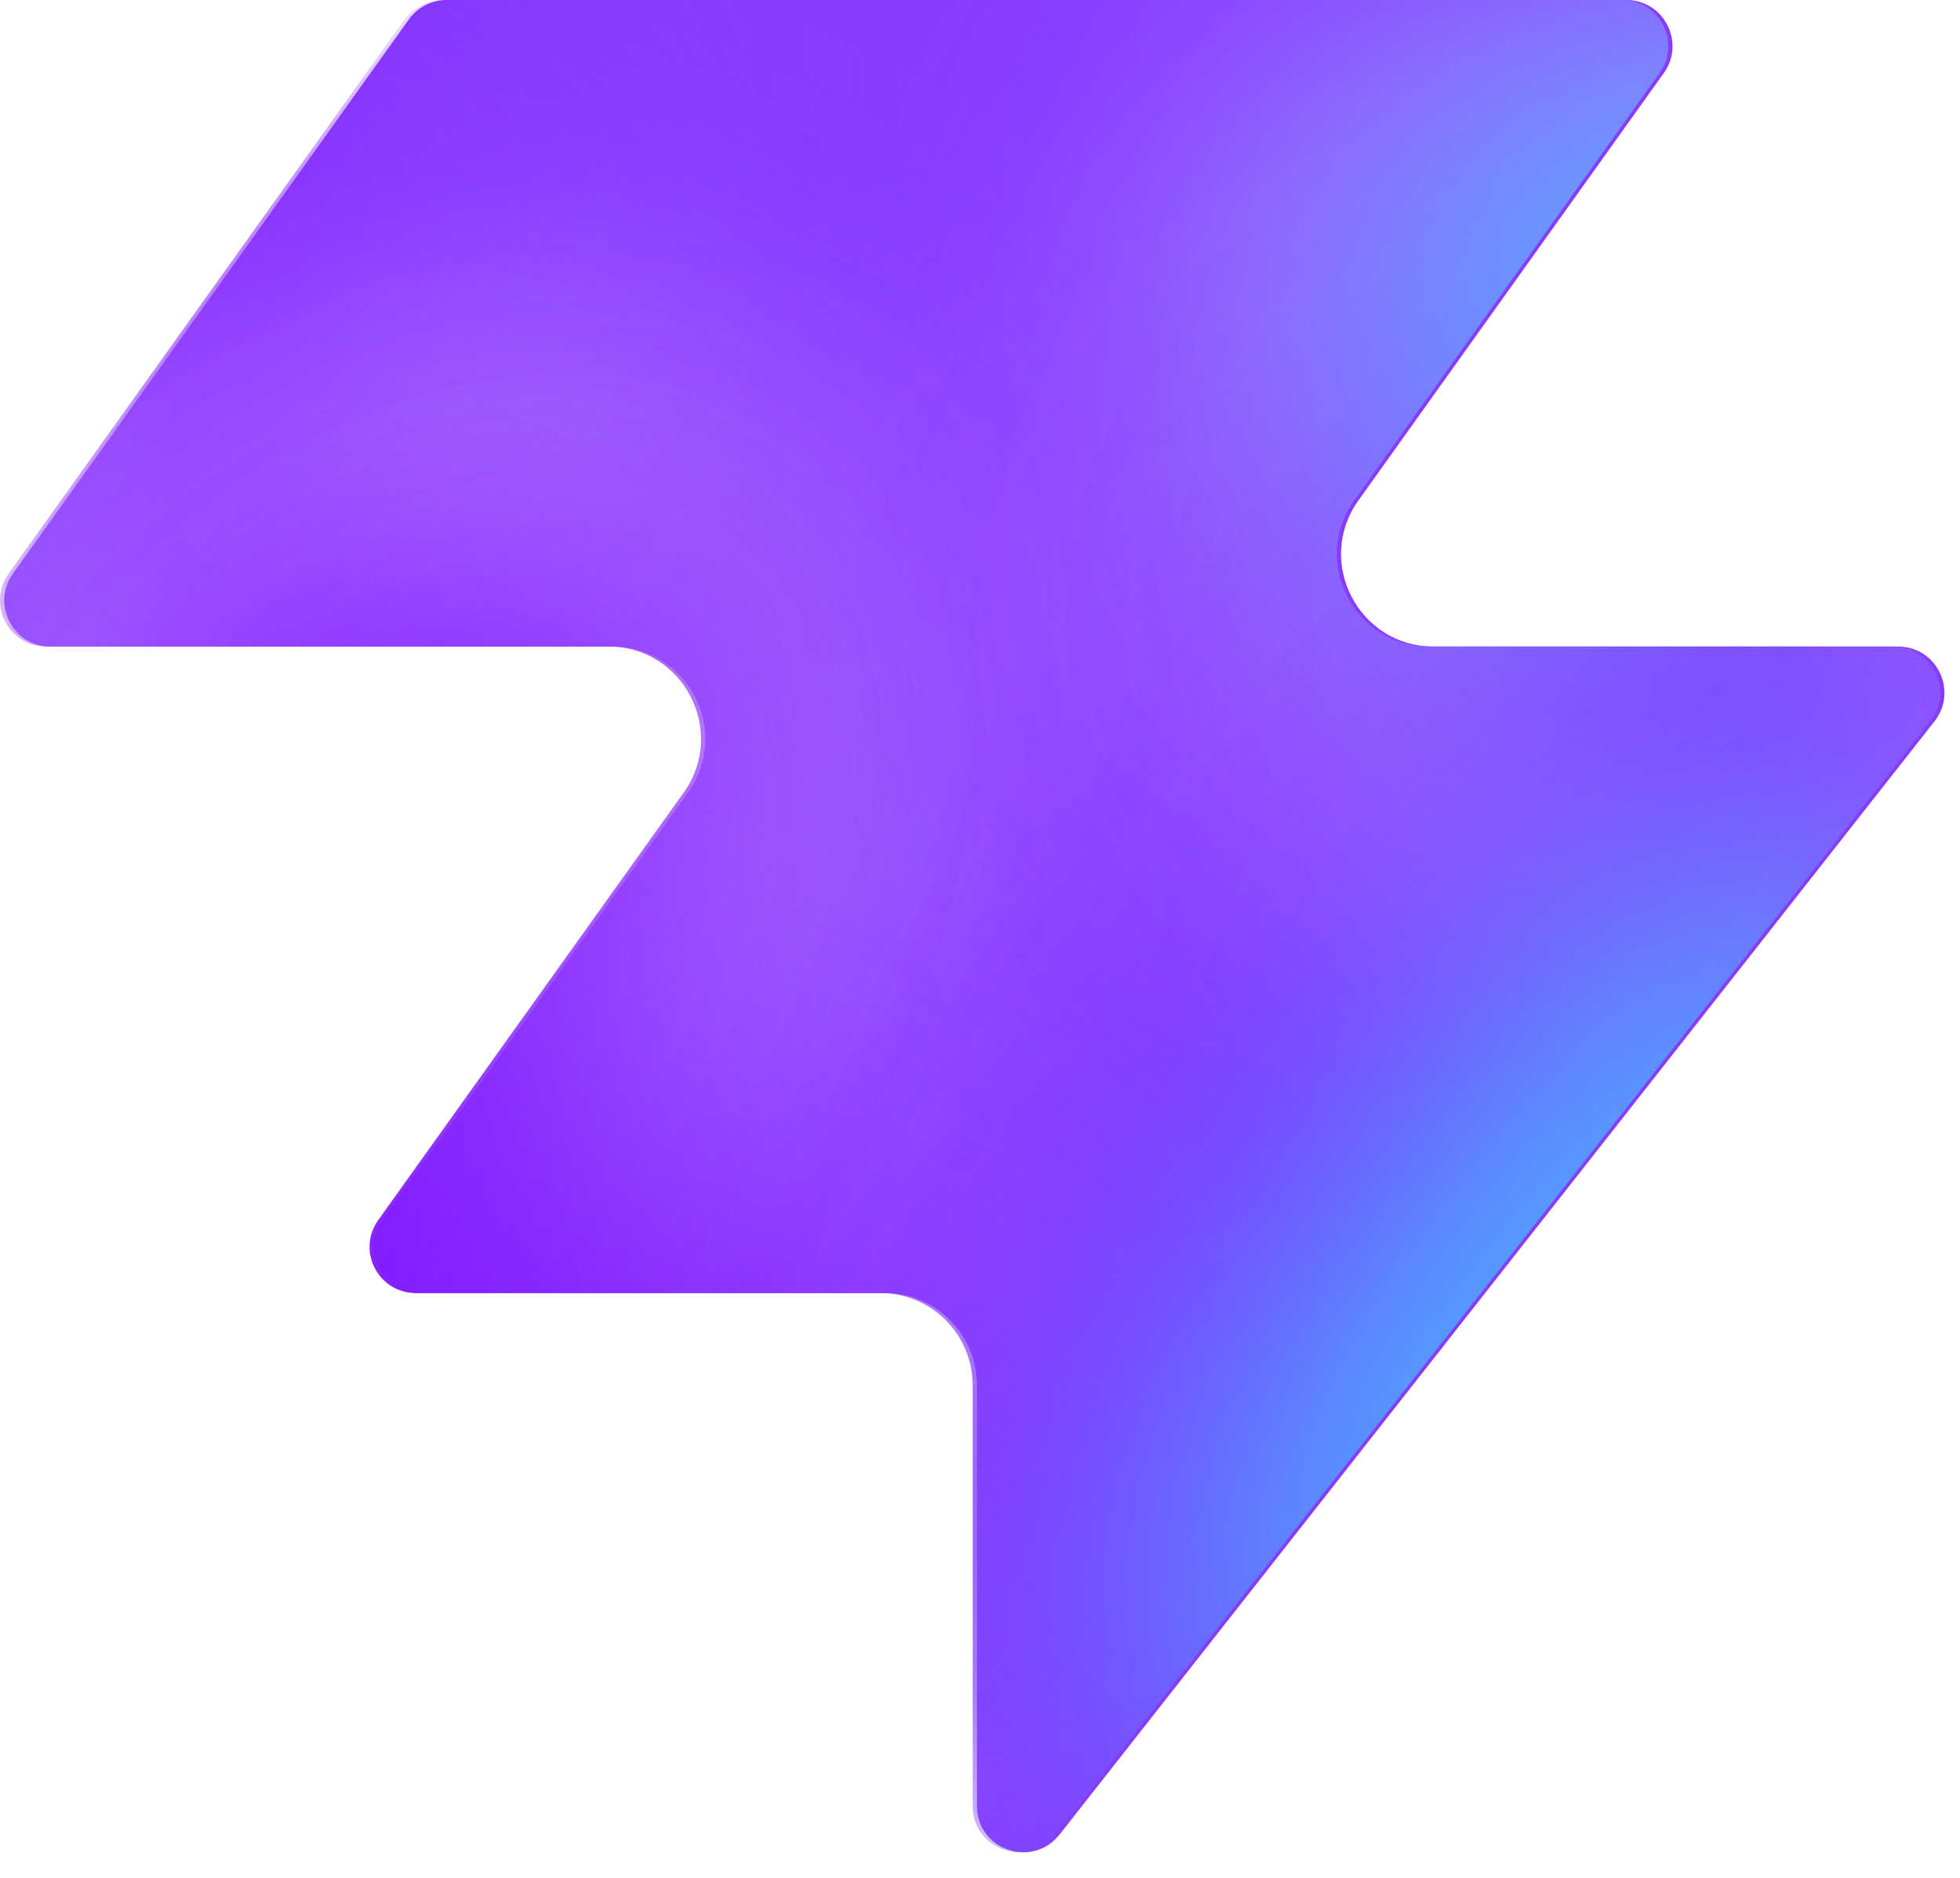
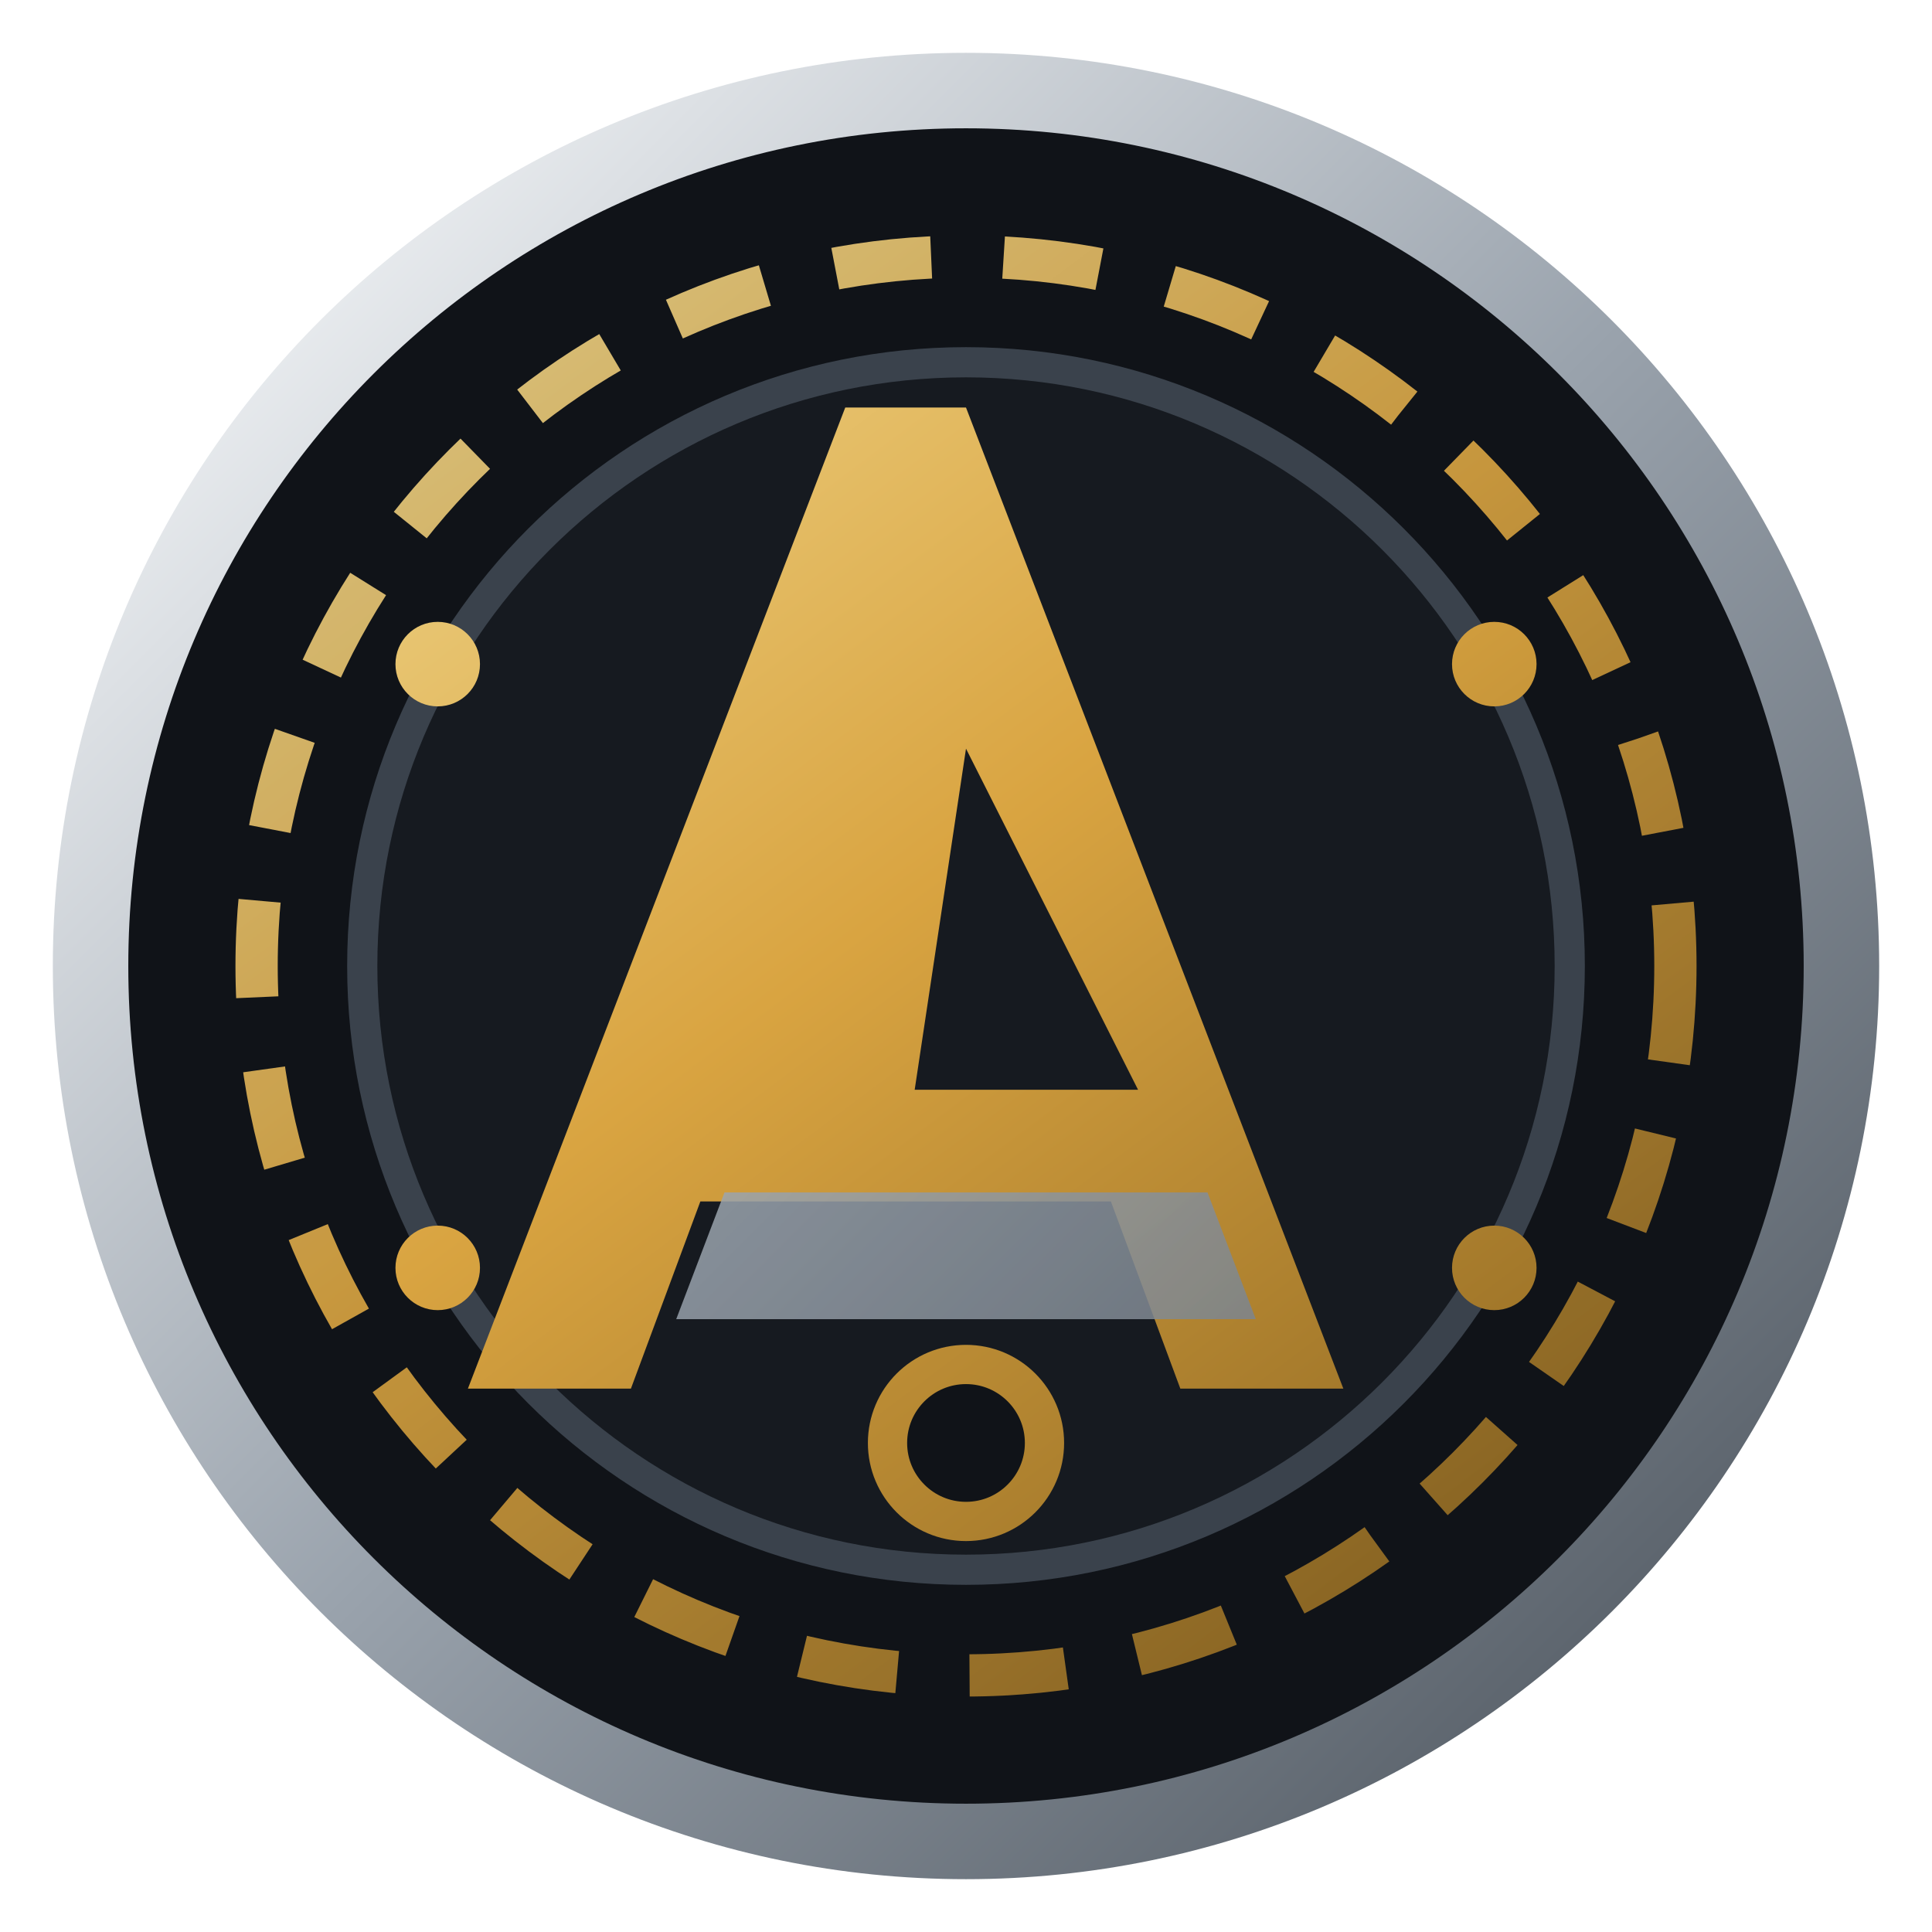
- <svg xmlns="http://www.w3.org/2000/svg" width="48" height="46" fill="none" viewBox="0 0 48 46">
-   <path fill="#863bff" d="M25.946 44.938c-.664.845-2.021.375-2.021-.698V33.937a2.26 2.26 0 0 0-2.262-2.262H10.287c-.92 0-1.456-1.04-.92-1.788l7.48-10.471c1.07-1.497 0-3.578-1.842-3.578H1.237c-.92 0-1.456-1.04-.92-1.788L10.013.474c.214-.297.556-.474.92-.474h28.894c.92 0 1.456 1.04.92 1.788l-7.48 10.471c-1.07 1.498 0 3.579 1.842 3.579h11.377c.943 0 1.473 1.088.89 1.83L25.947 44.94z" style="fill:#863bff;fill:color(display-p3 .525 .23 1);fill-opacity:1" />
-   <mask id="a" width="48" height="46" x="0" y="0" maskUnits="userSpaceOnUse" style="mask-type:alpha">
-     <path fill="#000" d="M25.842 44.938c-.664.844-2.021.375-2.021-.698V33.937a2.26 2.26 0 0 0-2.262-2.262H10.183c-.92 0-1.456-1.04-.92-1.788l7.48-10.471c1.07-1.498 0-3.579-1.842-3.579H1.133c-.92 0-1.456-1.04-.92-1.787L9.91.473c.214-.297.556-.474.92-.474h28.894c.92 0 1.456 1.04.92 1.788l-7.48 10.471c-1.07 1.498 0 3.578 1.842 3.578h11.377c.943 0 1.473 1.088.89 1.832L25.843 44.94z" style="fill:#000;fill-opacity:1" />
-   </mask>
-   <g mask="url(#a)">
-     <g filter="url(#b)">
-       <ellipse cx="5.508" cy="14.704" fill="#ede6ff" rx="5.508" ry="14.704" style="fill:#ede6ff;fill:color(display-p3 .927 .903 1);fill-opacity:1" transform="matrix(.00324 1 1 -.00324 -4.47 31.516)" />
-     </g>
-     <g filter="url(#c)">
-       <ellipse cx="10.399" cy="29.851" fill="#ede6ff" rx="10.399" ry="29.851" style="fill:#ede6ff;fill:color(display-p3 .927 .903 1);fill-opacity:1" transform="matrix(.00324 1 1 -.00324 -39.328 7.883)" />
-     </g>
-     <g filter="url(#d)">
-       <ellipse cx="5.508" cy="30.487" fill="#7e14ff" rx="5.508" ry="30.487" style="fill:#7e14ff;fill:color(display-p3 .492 .077 1);fill-opacity:1" transform="rotate(89.814 -25.913 -14.639)scale(1 -1)" />
-     </g>
-     <g filter="url(#e)">
-       <ellipse cx="5.508" cy="30.599" fill="#7e14ff" rx="5.508" ry="30.599" style="fill:#7e14ff;fill:color(display-p3 .492 .077 1);fill-opacity:1" transform="rotate(89.814 -32.644 -3.334)scale(1 -1)" />
-     </g>
-     <g filter="url(#f)">
-       <ellipse cx="5.508" cy="30.599" fill="#7e14ff" rx="5.508" ry="30.599" style="fill:#7e14ff;fill:color(display-p3 .492 .077 1);fill-opacity:1" transform="matrix(.00324 1 1 -.00324 -34.34 30.47)" />
-     </g>
-     <g filter="url(#g)">
-       <ellipse cx="14.072" cy="22.078" fill="#ede6ff" rx="14.072" ry="22.078" style="fill:#ede6ff;fill:color(display-p3 .927 .903 1);fill-opacity:1" transform="rotate(93.35 24.506 48.493)scale(-1 1)" />
-     </g>
-     <g filter="url(#h)">
-       <ellipse cx="3.47" cy="21.501" fill="#7e14ff" rx="3.47" ry="21.501" style="fill:#7e14ff;fill:color(display-p3 .492 .077 1);fill-opacity:1" transform="rotate(89.009 28.708 47.59)scale(-1 1)" />
-     </g>
-     <g filter="url(#i)">
-       <ellipse cx="3.47" cy="21.501" fill="#7e14ff" rx="3.47" ry="21.501" style="fill:#7e14ff;fill:color(display-p3 .492 .077 1);fill-opacity:1" transform="rotate(89.009 28.708 47.59)scale(-1 1)" />
-     </g>
-     <g filter="url(#j)">
-       <ellipse cx=".387" cy="8.972" fill="#7e14ff" rx="4.407" ry="29.108" style="fill:#7e14ff;fill:color(display-p3 .492 .077 1);fill-opacity:1" transform="rotate(39.51 .387 8.972)" />
-     </g>
-     <g filter="url(#k)">
-       <ellipse cx="47.523" cy="-6.092" fill="#7e14ff" rx="4.407" ry="29.108" style="fill:#7e14ff;fill:color(display-p3 .492 .077 1);fill-opacity:1" transform="rotate(37.892 47.523 -6.092)" />
-     </g>
-     <g filter="url(#l)">
-       <ellipse cx="41.412" cy="6.333" fill="#47bfff" rx="5.971" ry="9.665" style="fill:#47bfff;fill:color(display-p3 .28 .748 1);fill-opacity:1" transform="rotate(37.892 41.412 6.333)" />
-     </g>
-     <g filter="url(#m)">
-       <ellipse cx="-1.879" cy="38.332" fill="#7e14ff" rx="4.407" ry="29.108" style="fill:#7e14ff;fill:color(display-p3 .492 .077 1);fill-opacity:1" transform="rotate(37.892 -1.88 38.332)" />
-     </g>
-     <g filter="url(#n)">
-       <ellipse cx="-1.879" cy="38.332" fill="#7e14ff" rx="4.407" ry="29.108" style="fill:#7e14ff;fill:color(display-p3 .492 .077 1);fill-opacity:1" transform="rotate(37.892 -1.88 38.332)" />
-     </g>
-     <g filter="url(#o)">
-       <ellipse cx="35.651" cy="29.907" fill="#7e14ff" rx="4.407" ry="29.108" style="fill:#7e14ff;fill:color(display-p3 .492 .077 1);fill-opacity:1" transform="rotate(37.892 35.651 29.907)" />
-     </g>
-     <g filter="url(#p)">
-       <ellipse cx="38.418" cy="32.4" fill="#47bfff" rx="5.971" ry="15.297" style="fill:#47bfff;fill:color(display-p3 .28 .748 1);fill-opacity:1" transform="rotate(37.892 38.418 32.4)" />
-     </g>
+ <svg xmlns="http://www.w3.org/2000/svg" viewBox="0 0 64 64" fill="none">
+   <defs>
+     <linearGradient id="au-gold" x1="14" y1="8" x2="50" y2="56" gradientUnits="userSpaceOnUse">
+       <stop stop-color="#f0d78c" />
+       <stop offset=".45" stop-color="#d9a441" />
+       <stop offset="1" stop-color="#8a6420" />
+     </linearGradient>
+     <linearGradient id="au-steel" x1="10" y1="10" x2="54" y2="54" gradientUnits="userSpaceOnUse">
+       <stop stop-color="#e8ebee" />
+       <stop offset=".5" stop-color="#9aa3ad" />
+       <stop offset="1" stop-color="#5c646d" />
+     </linearGradient>
+   </defs>
+   <circle cx="32" cy="32" r="29" fill="#101318" stroke="url(#au-steel)" stroke-width="2.5" />
+   <circle cx="32" cy="32" r="23.5" fill="none" stroke="url(#au-gold)" stroke-width="1.4" stroke-dasharray="3.2 2.4" opacity=".9" />
+   <circle cx="32" cy="32" r="20" fill="#161a20" stroke="#3a424c" stroke-width="1" />
+   <g fill="url(#au-gold)">
+     <path d="M32 13.5 44.5 46h-5.4l-2.3-6.2H23.2L20.9 46H15.5L28 13.5h4zm-1.7 22.6h7.4L32 24.8l-1.7 11.3z" />
  </g>
-   <defs>
-     <filter id="b" width="60.045" height="41.654" x="-19.77" y="16.149" color-interpolation-filters="sRGB" filterUnits="userSpaceOnUse">
-       <feFlood flood-opacity="0" result="BackgroundImageFix" />
-       <feBlend in="SourceGraphic" in2="BackgroundImageFix" result="shape" />
-       <feGaussianBlur result="effect1_foregroundBlur_2002_17158" stdDeviation="7.659" />
-     </filter>
-     <filter id="c" width="90.34" height="51.437" x="-54.613" y="-7.533" color-interpolation-filters="sRGB" filterUnits="userSpaceOnUse">
-       <feFlood flood-opacity="0" result="BackgroundImageFix" />
-       <feBlend in="SourceGraphic" in2="BackgroundImageFix" result="shape" />
-       <feGaussianBlur result="effect1_foregroundBlur_2002_17158" stdDeviation="7.659" />
-     </filter>
-     <filter id="d" width="79.355" height="29.4" x="-49.64" y="2.03" color-interpolation-filters="sRGB" filterUnits="userSpaceOnUse">
-       <feFlood flood-opacity="0" result="BackgroundImageFix" />
-       <feBlend in="SourceGraphic" in2="BackgroundImageFix" result="shape" />
-       <feGaussianBlur result="effect1_foregroundBlur_2002_17158" stdDeviation="4.596" />
-     </filter>
-     <filter id="e" width="79.579" height="29.4" x="-45.045" y="20.029" color-interpolation-filters="sRGB" filterUnits="userSpaceOnUse">
-       <feFlood flood-opacity="0" result="BackgroundImageFix" />
-       <feBlend in="SourceGraphic" in2="BackgroundImageFix" result="shape" />
-       <feGaussianBlur result="effect1_foregroundBlur_2002_17158" stdDeviation="4.596" />
-     </filter>
-     <filter id="f" width="79.579" height="29.4" x="-43.513" y="21.178" color-interpolation-filters="sRGB" filterUnits="userSpaceOnUse">
-       <feFlood flood-opacity="0" result="BackgroundImageFix" />
-       <feBlend in="SourceGraphic" in2="BackgroundImageFix" result="shape" />
-       <feGaussianBlur result="effect1_foregroundBlur_2002_17158" stdDeviation="4.596" />
-     </filter>
-     <filter id="g" width="74.749" height="58.852" x="15.756" y="-17.901" color-interpolation-filters="sRGB" filterUnits="userSpaceOnUse">
-       <feFlood flood-opacity="0" result="BackgroundImageFix" />
-       <feBlend in="SourceGraphic" in2="BackgroundImageFix" result="shape" />
-       <feGaussianBlur result="effect1_foregroundBlur_2002_17158" stdDeviation="7.659" />
-     </filter>
-     <filter id="h" width="61.377" height="25.362" x="23.548" y="2.284" color-interpolation-filters="sRGB" filterUnits="userSpaceOnUse">
-       <feFlood flood-opacity="0" result="BackgroundImageFix" />
-       <feBlend in="SourceGraphic" in2="BackgroundImageFix" result="shape" />
-       <feGaussianBlur result="effect1_foregroundBlur_2002_17158" stdDeviation="4.596" />
-     </filter>
-     <filter id="i" width="61.377" height="25.362" x="23.548" y="2.284" color-interpolation-filters="sRGB" filterUnits="userSpaceOnUse">
-       <feFlood flood-opacity="0" result="BackgroundImageFix" />
-       <feBlend in="SourceGraphic" in2="BackgroundImageFix" result="shape" />
-       <feGaussianBlur result="effect1_foregroundBlur_2002_17158" stdDeviation="4.596" />
-     </filter>
-     <filter id="j" width="56.045" height="63.649" x="-27.636" y="-22.853" color-interpolation-filters="sRGB" filterUnits="userSpaceOnUse">
-       <feFlood flood-opacity="0" result="BackgroundImageFix" />
-       <feBlend in="SourceGraphic" in2="BackgroundImageFix" result="shape" />
-       <feGaussianBlur result="effect1_foregroundBlur_2002_17158" stdDeviation="4.596" />
-     </filter>
-     <filter id="k" width="54.814" height="64.646" x="20.116" y="-38.415" color-interpolation-filters="sRGB" filterUnits="userSpaceOnUse">
-       <feFlood flood-opacity="0" result="BackgroundImageFix" />
-       <feBlend in="SourceGraphic" in2="BackgroundImageFix" result="shape" />
-       <feGaussianBlur result="effect1_foregroundBlur_2002_17158" stdDeviation="4.596" />
-     </filter>
-     <filter id="l" width="33.541" height="35.313" x="24.641" y="-11.323" color-interpolation-filters="sRGB" filterUnits="userSpaceOnUse">
-       <feFlood flood-opacity="0" result="BackgroundImageFix" />
-       <feBlend in="SourceGraphic" in2="BackgroundImageFix" result="shape" />
-       <feGaussianBlur result="effect1_foregroundBlur_2002_17158" stdDeviation="4.596" />
-     </filter>
-     <filter id="m" width="54.814" height="64.646" x="-29.286" y="6.009" color-interpolation-filters="sRGB" filterUnits="userSpaceOnUse">
-       <feFlood flood-opacity="0" result="BackgroundImageFix" />
-       <feBlend in="SourceGraphic" in2="BackgroundImageFix" result="shape" />
-       <feGaussianBlur result="effect1_foregroundBlur_2002_17158" stdDeviation="4.596" />
-     </filter>
-     <filter id="n" width="54.814" height="64.646" x="-29.286" y="6.009" color-interpolation-filters="sRGB" filterUnits="userSpaceOnUse">
-       <feFlood flood-opacity="0" result="BackgroundImageFix" />
-       <feBlend in="SourceGraphic" in2="BackgroundImageFix" result="shape" />
-       <feGaussianBlur result="effect1_foregroundBlur_2002_17158" stdDeviation="4.596" />
-     </filter>
-     <filter id="o" width="54.814" height="64.646" x="8.244" y="-2.416" color-interpolation-filters="sRGB" filterUnits="userSpaceOnUse">
-       <feFlood flood-opacity="0" result="BackgroundImageFix" />
-       <feBlend in="SourceGraphic" in2="BackgroundImageFix" result="shape" />
-       <feGaussianBlur result="effect1_foregroundBlur_2002_17158" stdDeviation="4.596" />
-     </filter>
-     <filter id="p" width="39.409" height="43.623" x="18.713" y="10.588" color-interpolation-filters="sRGB" filterUnits="userSpaceOnUse">
-       <feFlood flood-opacity="0" result="BackgroundImageFix" />
-       <feBlend in="SourceGraphic" in2="BackgroundImageFix" result="shape" />
-       <feGaussianBlur result="effect1_foregroundBlur_2002_17158" stdDeviation="4.596" />
-     </filter>
-   </defs>
+   <path d="M24 39.5h16l1.6 4.2H22.4L24 39.5z" fill="url(#au-steel)" opacity=".85" />
+   <circle cx="32" cy="47.8" r="2.6" fill="#101318" stroke="url(#au-gold)" stroke-width="1.3" />
+   <circle cx="14.5" cy="22" r="1.4" fill="url(#au-gold)" />
+   <circle cx="49.5" cy="22" r="1.4" fill="url(#au-gold)" />
+   <circle cx="14.5" cy="42" r="1.4" fill="url(#au-gold)" />
+   <circle cx="49.5" cy="42" r="1.4" fill="url(#au-gold)" />
</svg>
